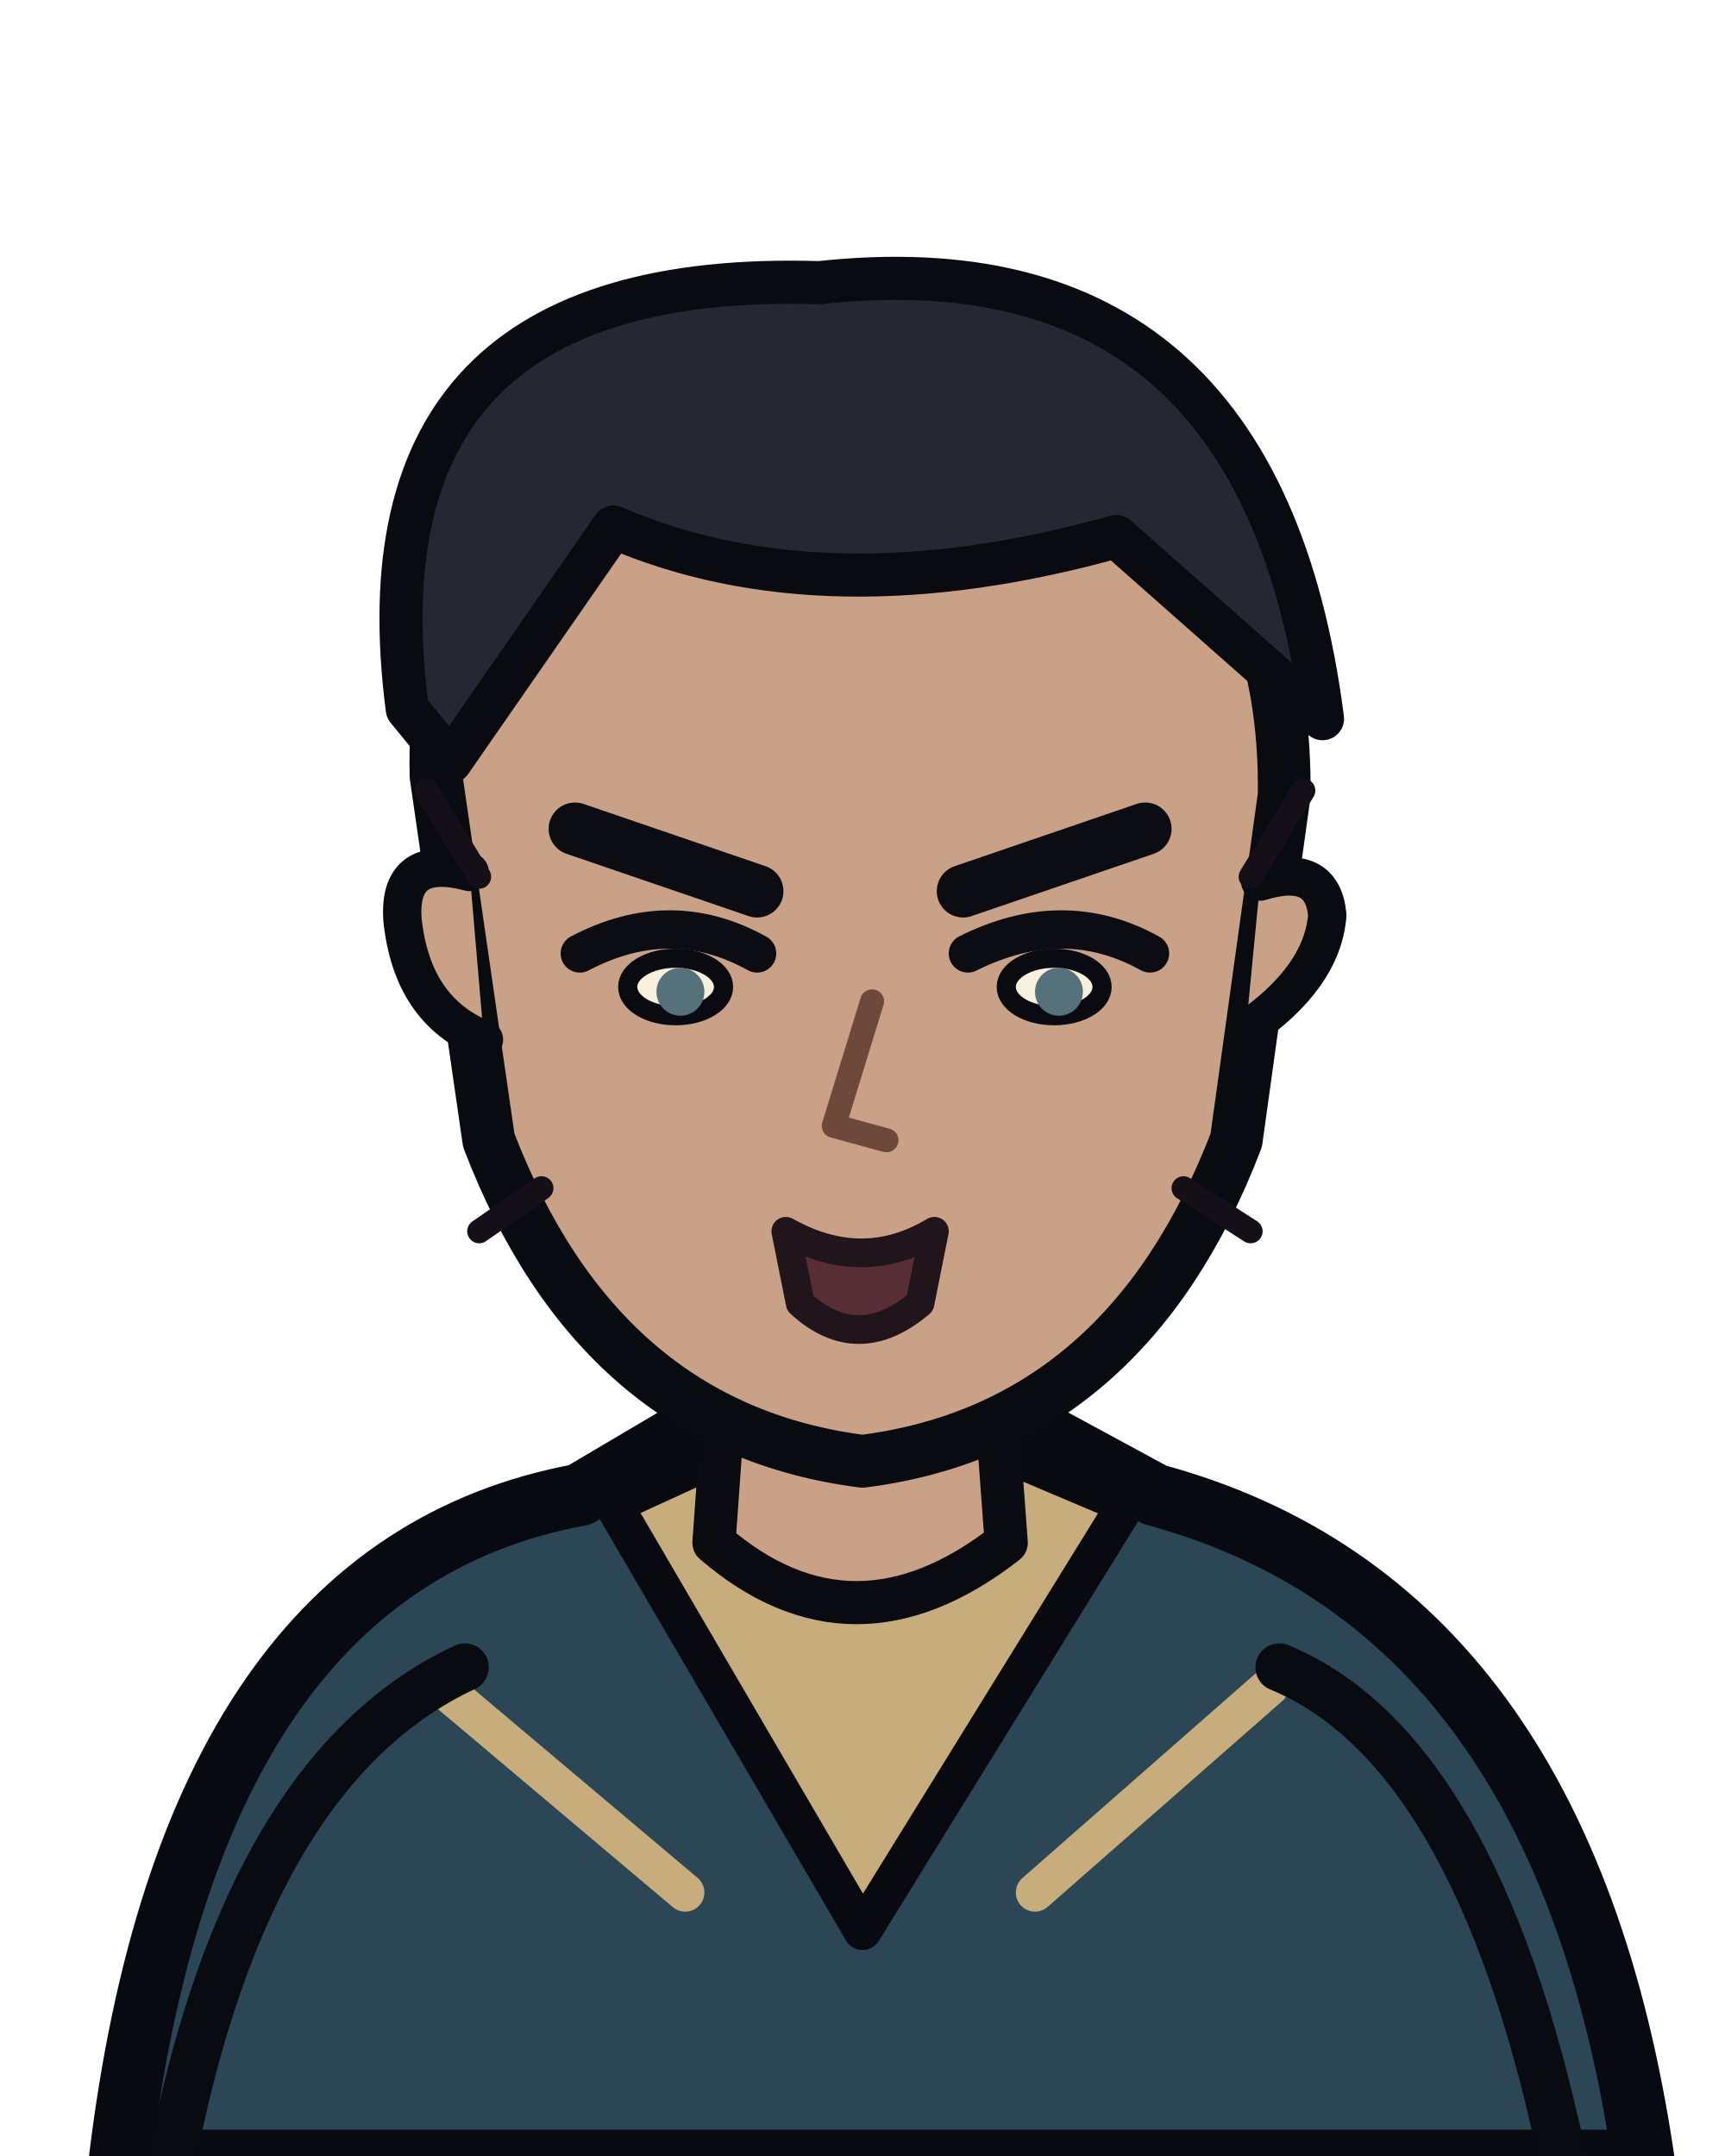
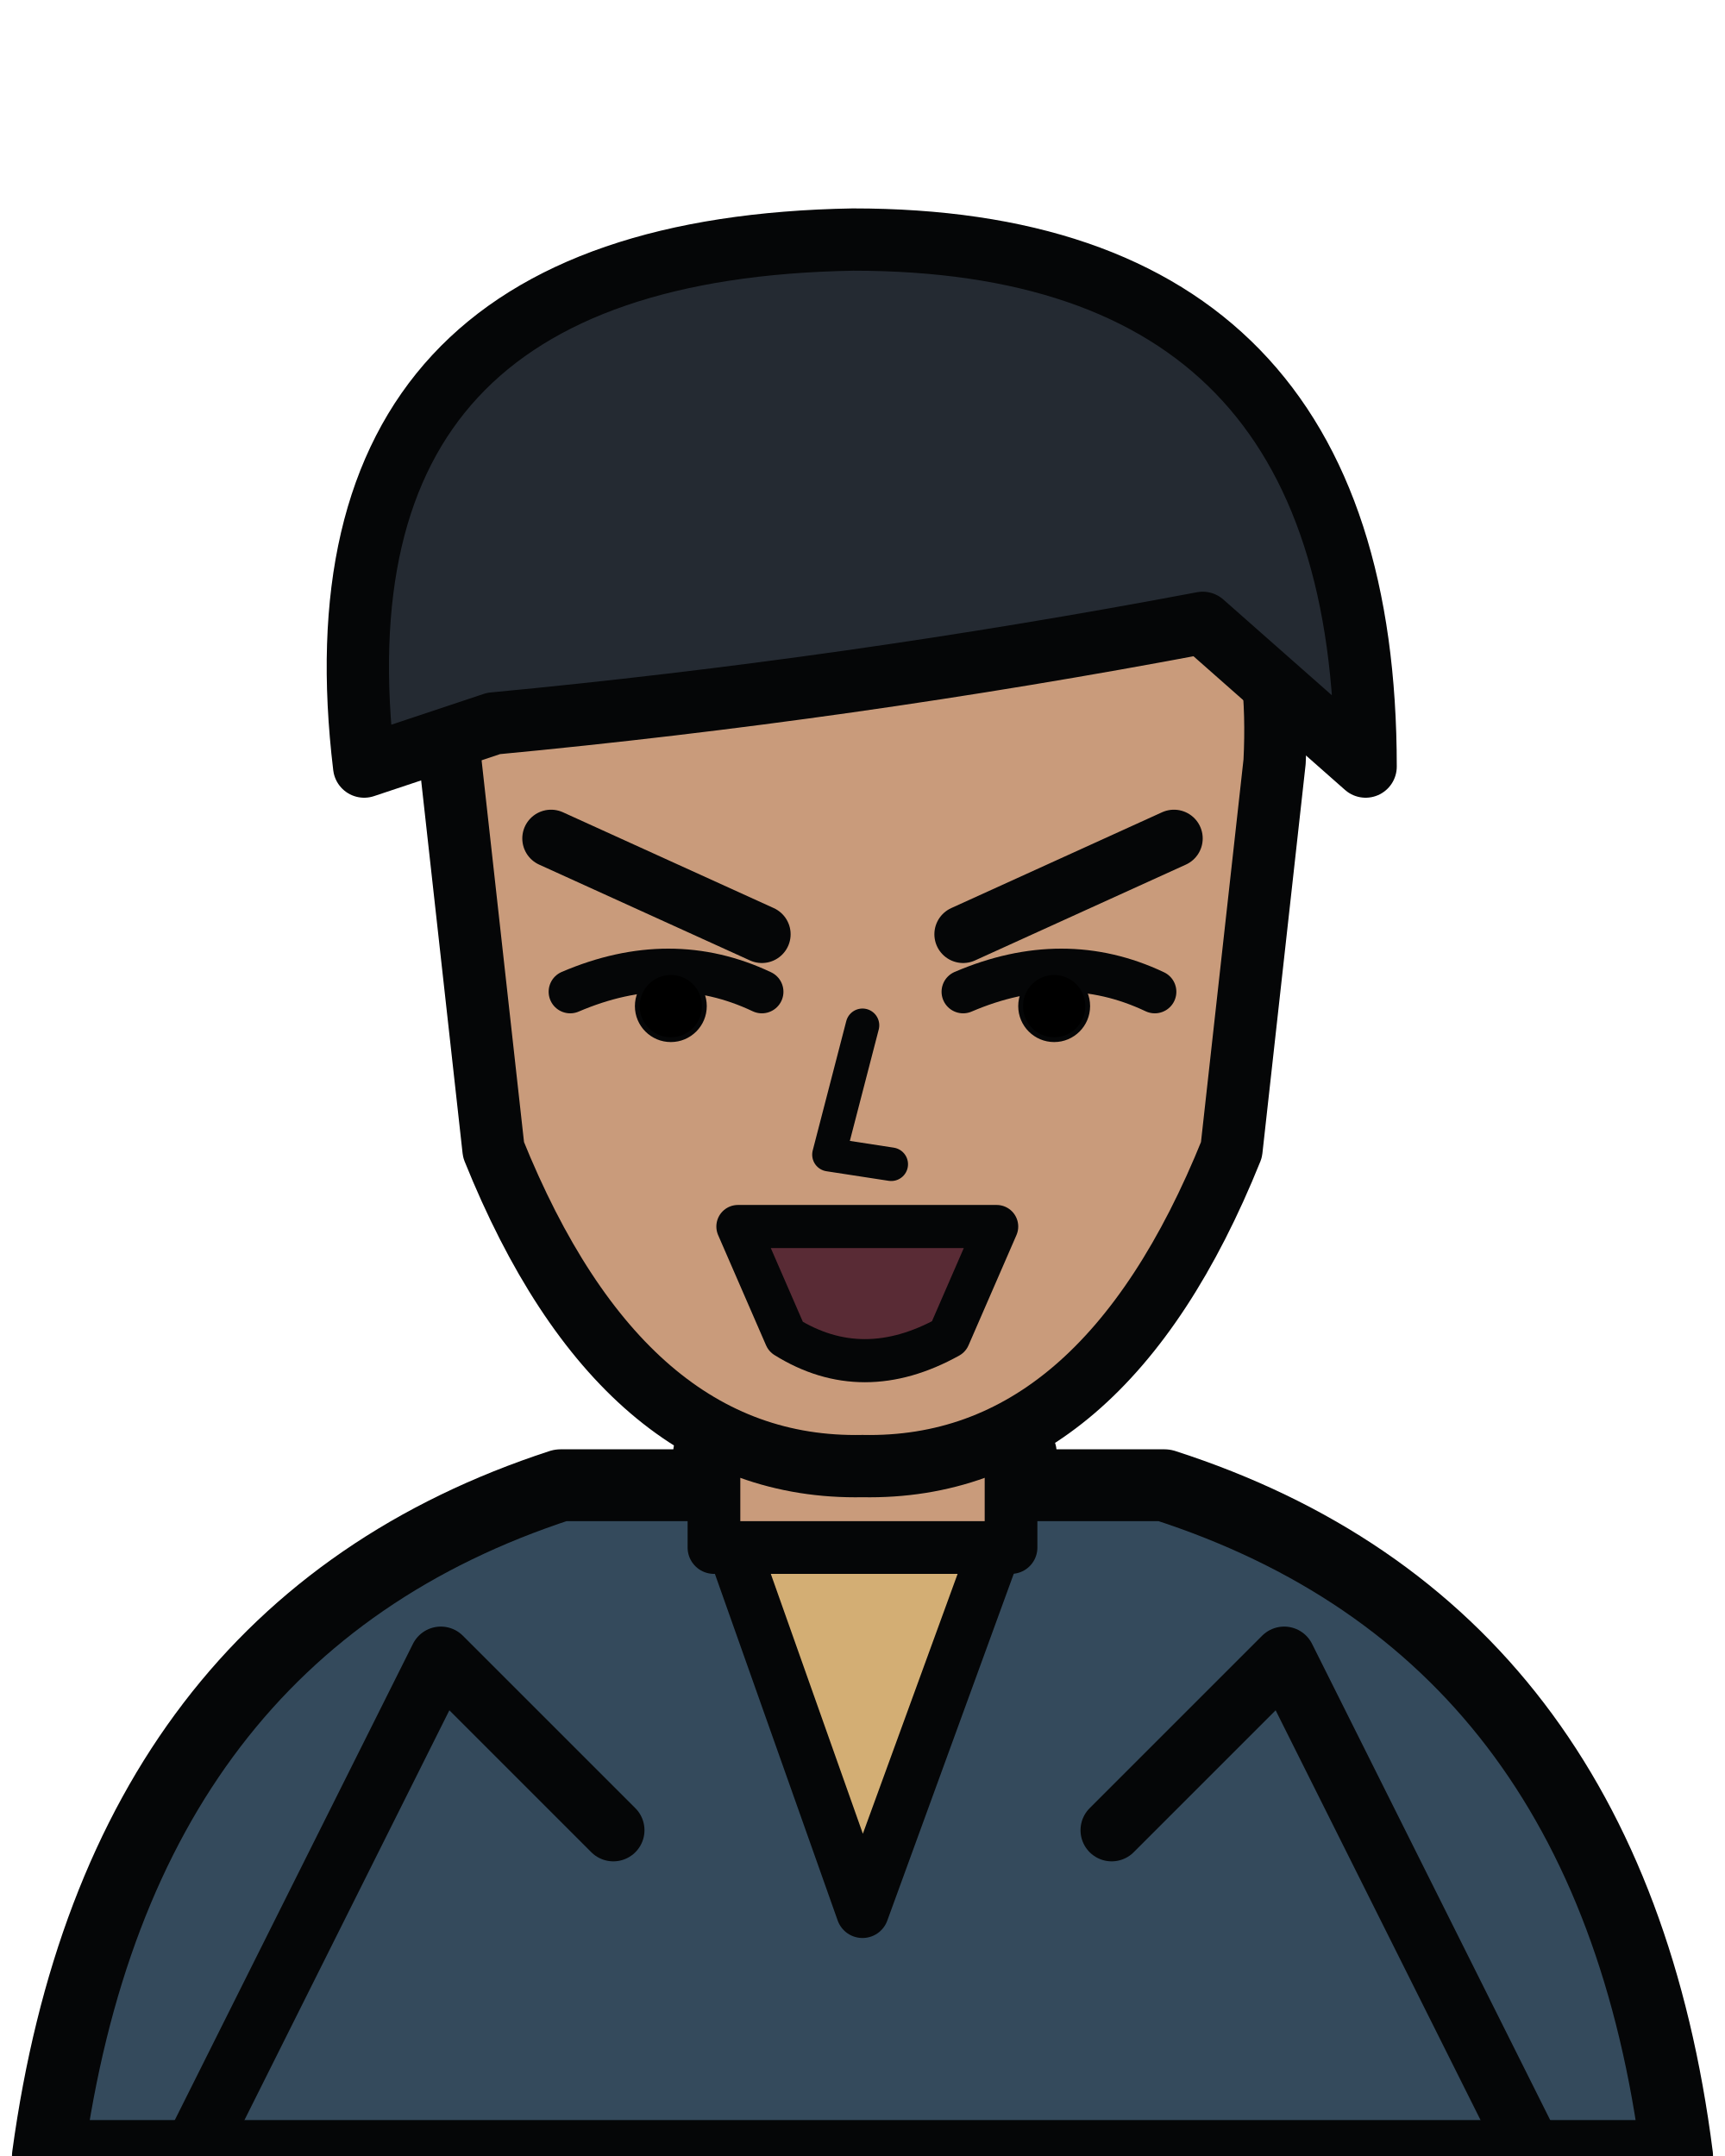
- <svg xmlns="http://www.w3.org/2000/svg" width="360" height="450" viewBox="0 0 360 450" role="img" aria-label="you intense portrait">
-   <defs>
-     <clipPath id="frame">
-       <rect width="360" height="450" />
-     </clipPath>
-   </defs>
-   <g clip-path="url(#frame)" stroke-linejoin="round" stroke-linecap="round">
-     <path d="M25 451Q40 327 121 312L143 299H217L241 312Q326 335 343 451Z" fill="#2b4655" stroke="#070a10" stroke-width="13" />
-     <path d="M128 314L180 403L235 314L209 303H152Z" fill="#c8ad7c" stroke="#080a10" stroke-width="8" />
-     <path d="M153 266L149 322Q178 347 210 322L206 268Z" fill="#c9a186" stroke="#090b11" stroke-width="9" />
-     <path d="M91 162Q89 89 180 80Q269 87 268 166L258 238Q235 298 180 305Q125 298 102 238Z" fill="#c9a186" stroke="#080b10" stroke-width="11" />
-     <path d="M101 217Q86 211 84 192Q83 178 98 182M260 215Q276 204 277 191Q276 180 263 184" fill="#c9a186" stroke="#080b10" stroke-width="8" />
-     <path d="M85 148Q73 56 171 59Q263 49 276 150L233 112Q172 129 128 110L94 159Z" fill="#252833" stroke="#090b11" stroke-width="9" />
-     <path d="M120 173l38 13 M201 186l38 -13" fill="none" stroke="#0b0d12" stroke-width="11" />
-     <path d="M121 199Q140 189 158 199M202 199Q222 189 240 199" fill="none" stroke="#0b0d12" stroke-width="8" />
-     <ellipse cx="141" cy="206" rx="10" ry="6" fill="#f6f0dc" stroke="#090b11" stroke-width="4" />
-     <ellipse cx="220" cy="206" rx="10" ry="6" fill="#f6f0dc" stroke="#090b11" stroke-width="4" />
-     <circle cx="142" cy="207" r="5" fill="#55717a" />
-     <circle cx="221" cy="207" r="5" fill="#55717a" />
-     <path d="M182 209l-8 26l11 3" fill="none" stroke="#6d493c" stroke-width="5" />
-     <path d="M164 257q16 9 31 0l-3 15q-13 11-25 0z" fill="#572e36" stroke="#20151a" stroke-width="6" />
-     <path d="M100 183l-11 -18M261 183l11 -18M113 248l-13 9M247 248l14 9" stroke="#151017" stroke-width="5" />
-     <path d="M92 352l51 43M265 352l-49 43" stroke="#c8ad7c" stroke-width="8" />
-     <path d="M36 450Q52 369 97 348M326 450Q308 365 267 348" fill="none" stroke="#080b10" stroke-width="10" />
+ <svg xmlns="http://www.w3.org/2000/svg" width="360" height="450" viewBox="0 0 360 450">
+   <g stroke="#050607" stroke-linejoin="round" stroke-linecap="round">
+     <path d="M10 450Q25 340 117 310H243Q336 340 350 450Z" fill="#344a5c" stroke-width="15" />
+     <path d="M146 303L180 399L215 303" fill="#d3ae74" stroke-width="11" />
+     <path d="M149 266V323H211V266Z" fill="#c99b7b" stroke-width="11" />
+     <path d="M94 159Q90 80 180 81Q270 80 266 159L257 240Q230 307 180 306Q130 307 103 240Z" fill="#c99b7b" stroke-width="13" />
+     <path d="M76 160Q63 52 178 50Q285 50 285 160L251 130Q177 144 103 151Z" fill="#242a32" stroke-width="13" />
+     <path d="M115 175L159 195M201 195L245 175" stroke-width="12" fill="none" />
+     <path d="M119 207Q140 198 159 207M201 207Q222 198 241 207" fill="none" stroke-width="9" />
+     <circle cx="140" cy="210" r="7" />
+     <circle cx="220" cy="210" r="7" />
+     <path d="M180 214L173 241L186 243" fill="none" stroke-width="7" />
+     <path d="M154 256H208L198 279Q180 289 164 279Z" fill="#592b35" stroke-width="9" />
+     <path d="M40 450L92 346L128 382M320 450L268 346L232 382" fill="none" stroke-width="13" />
  </g>
</svg>
